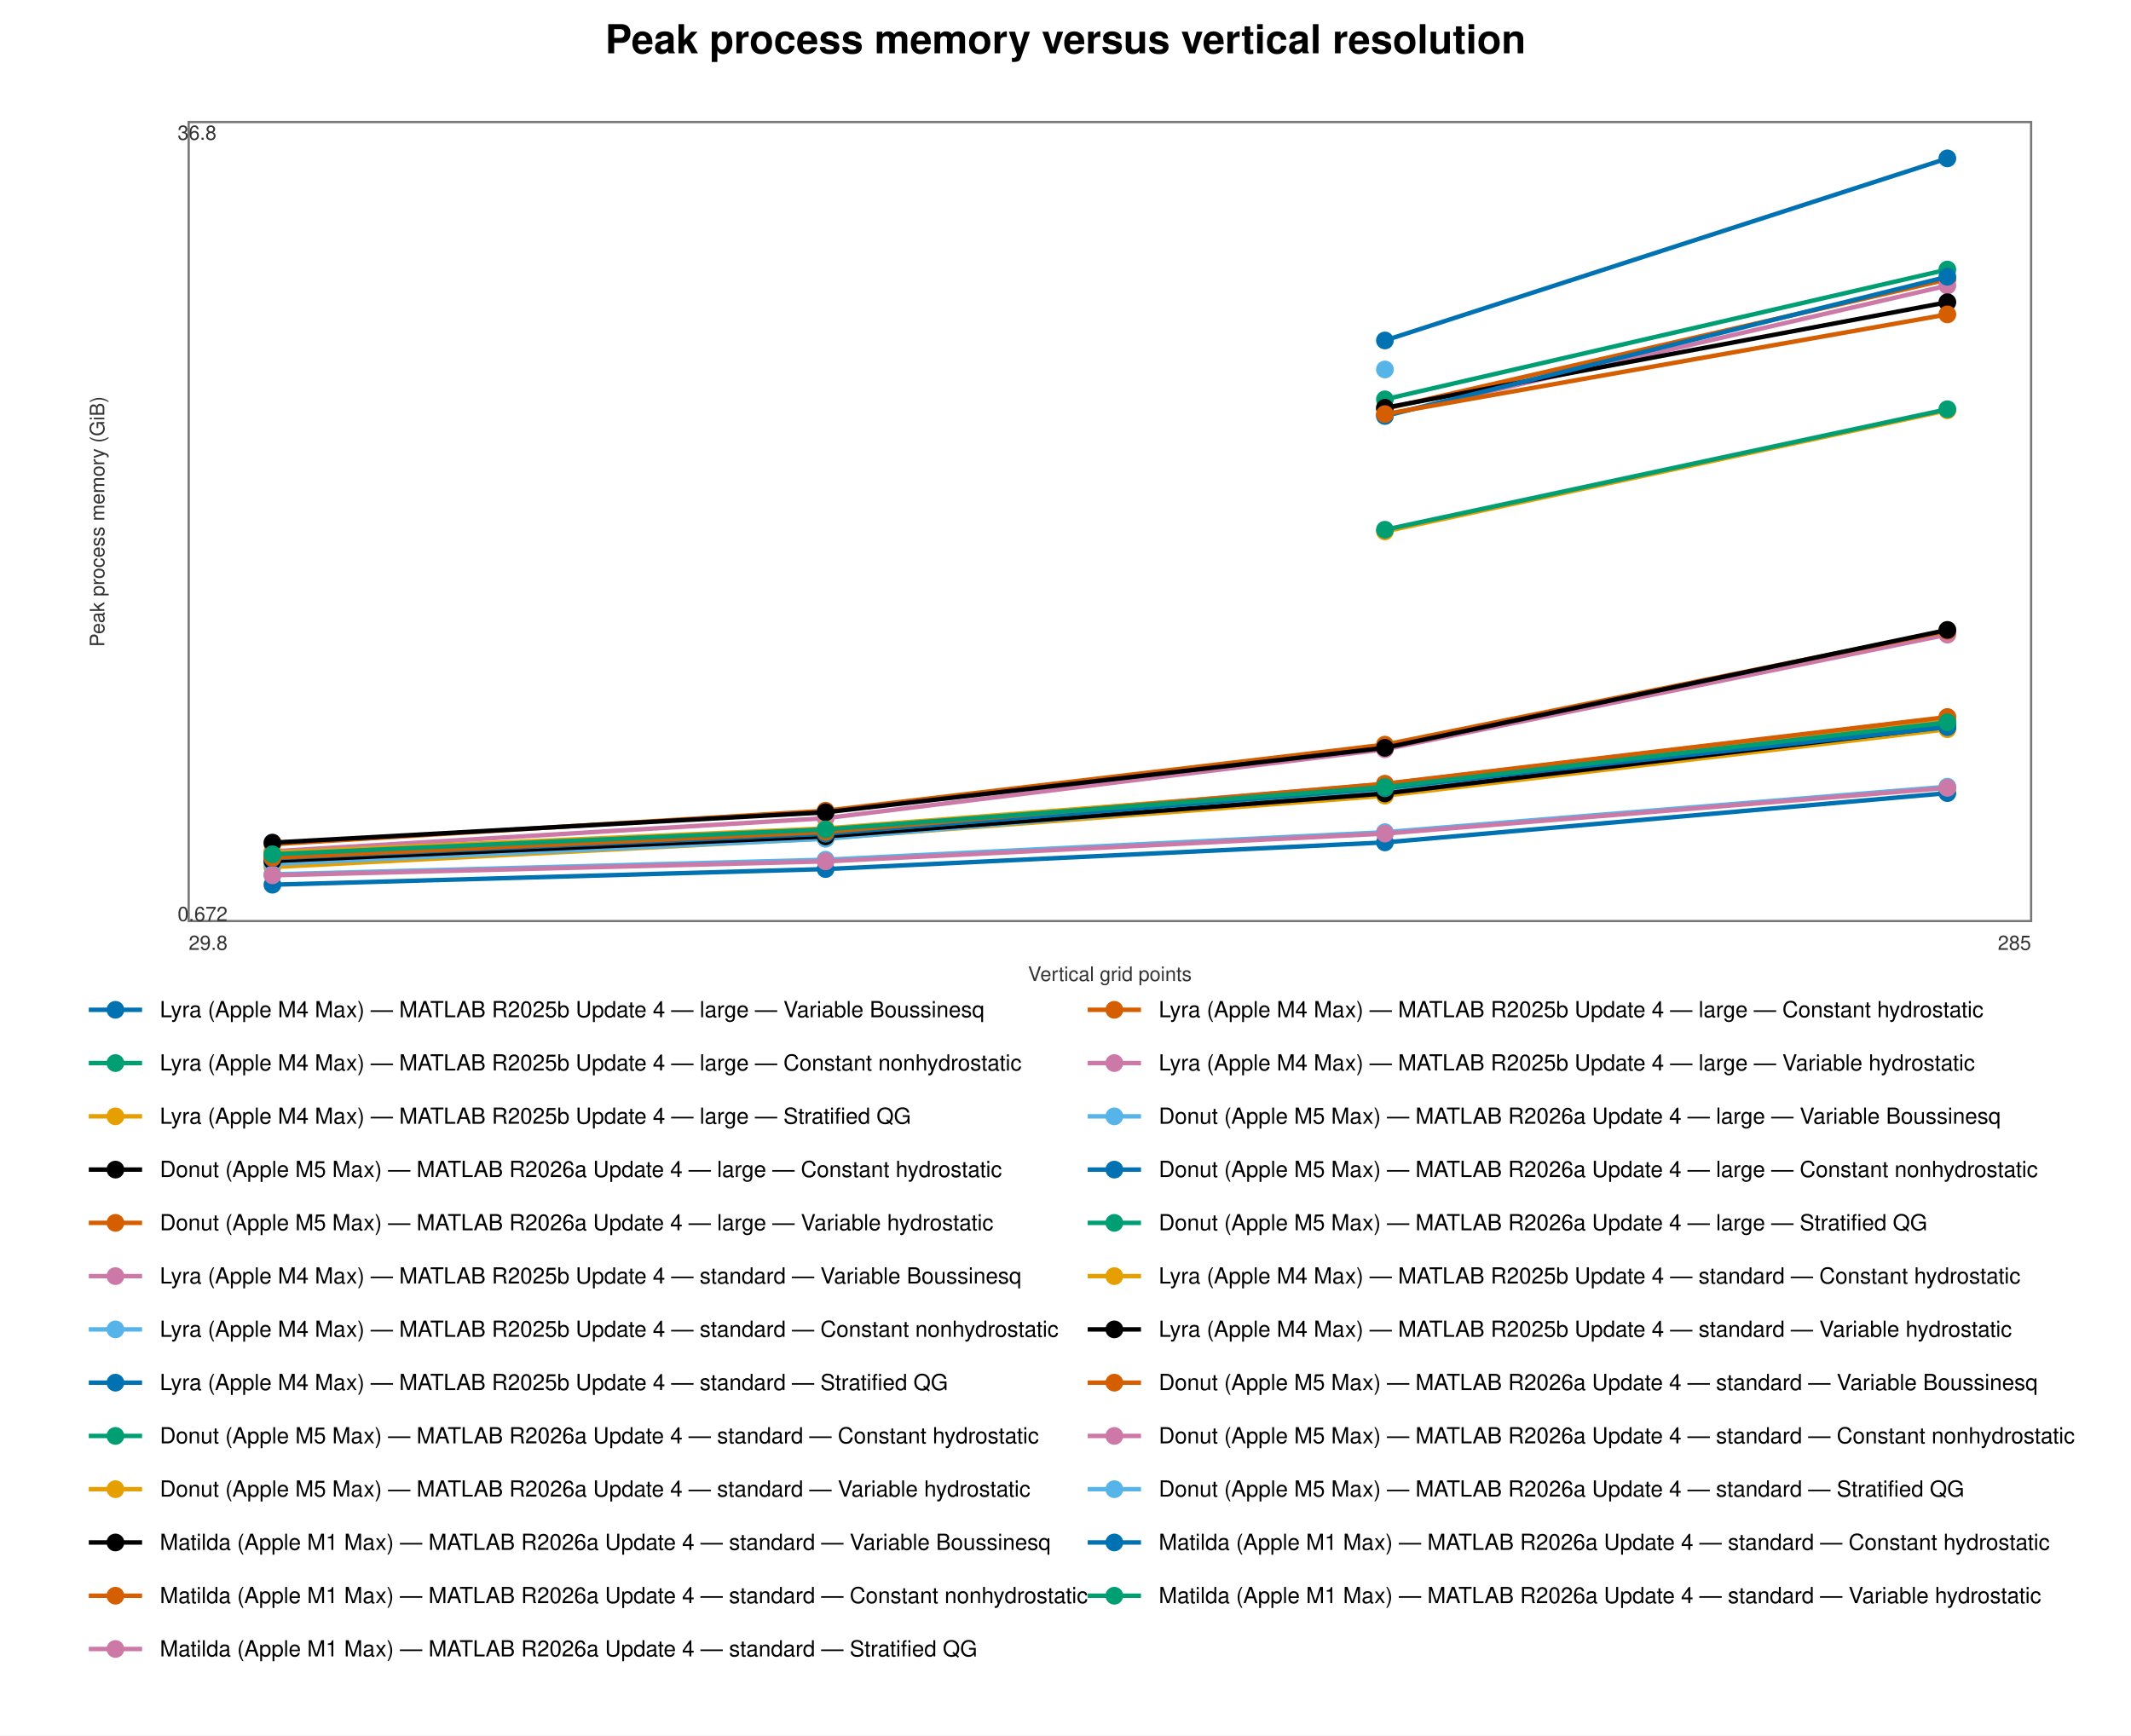
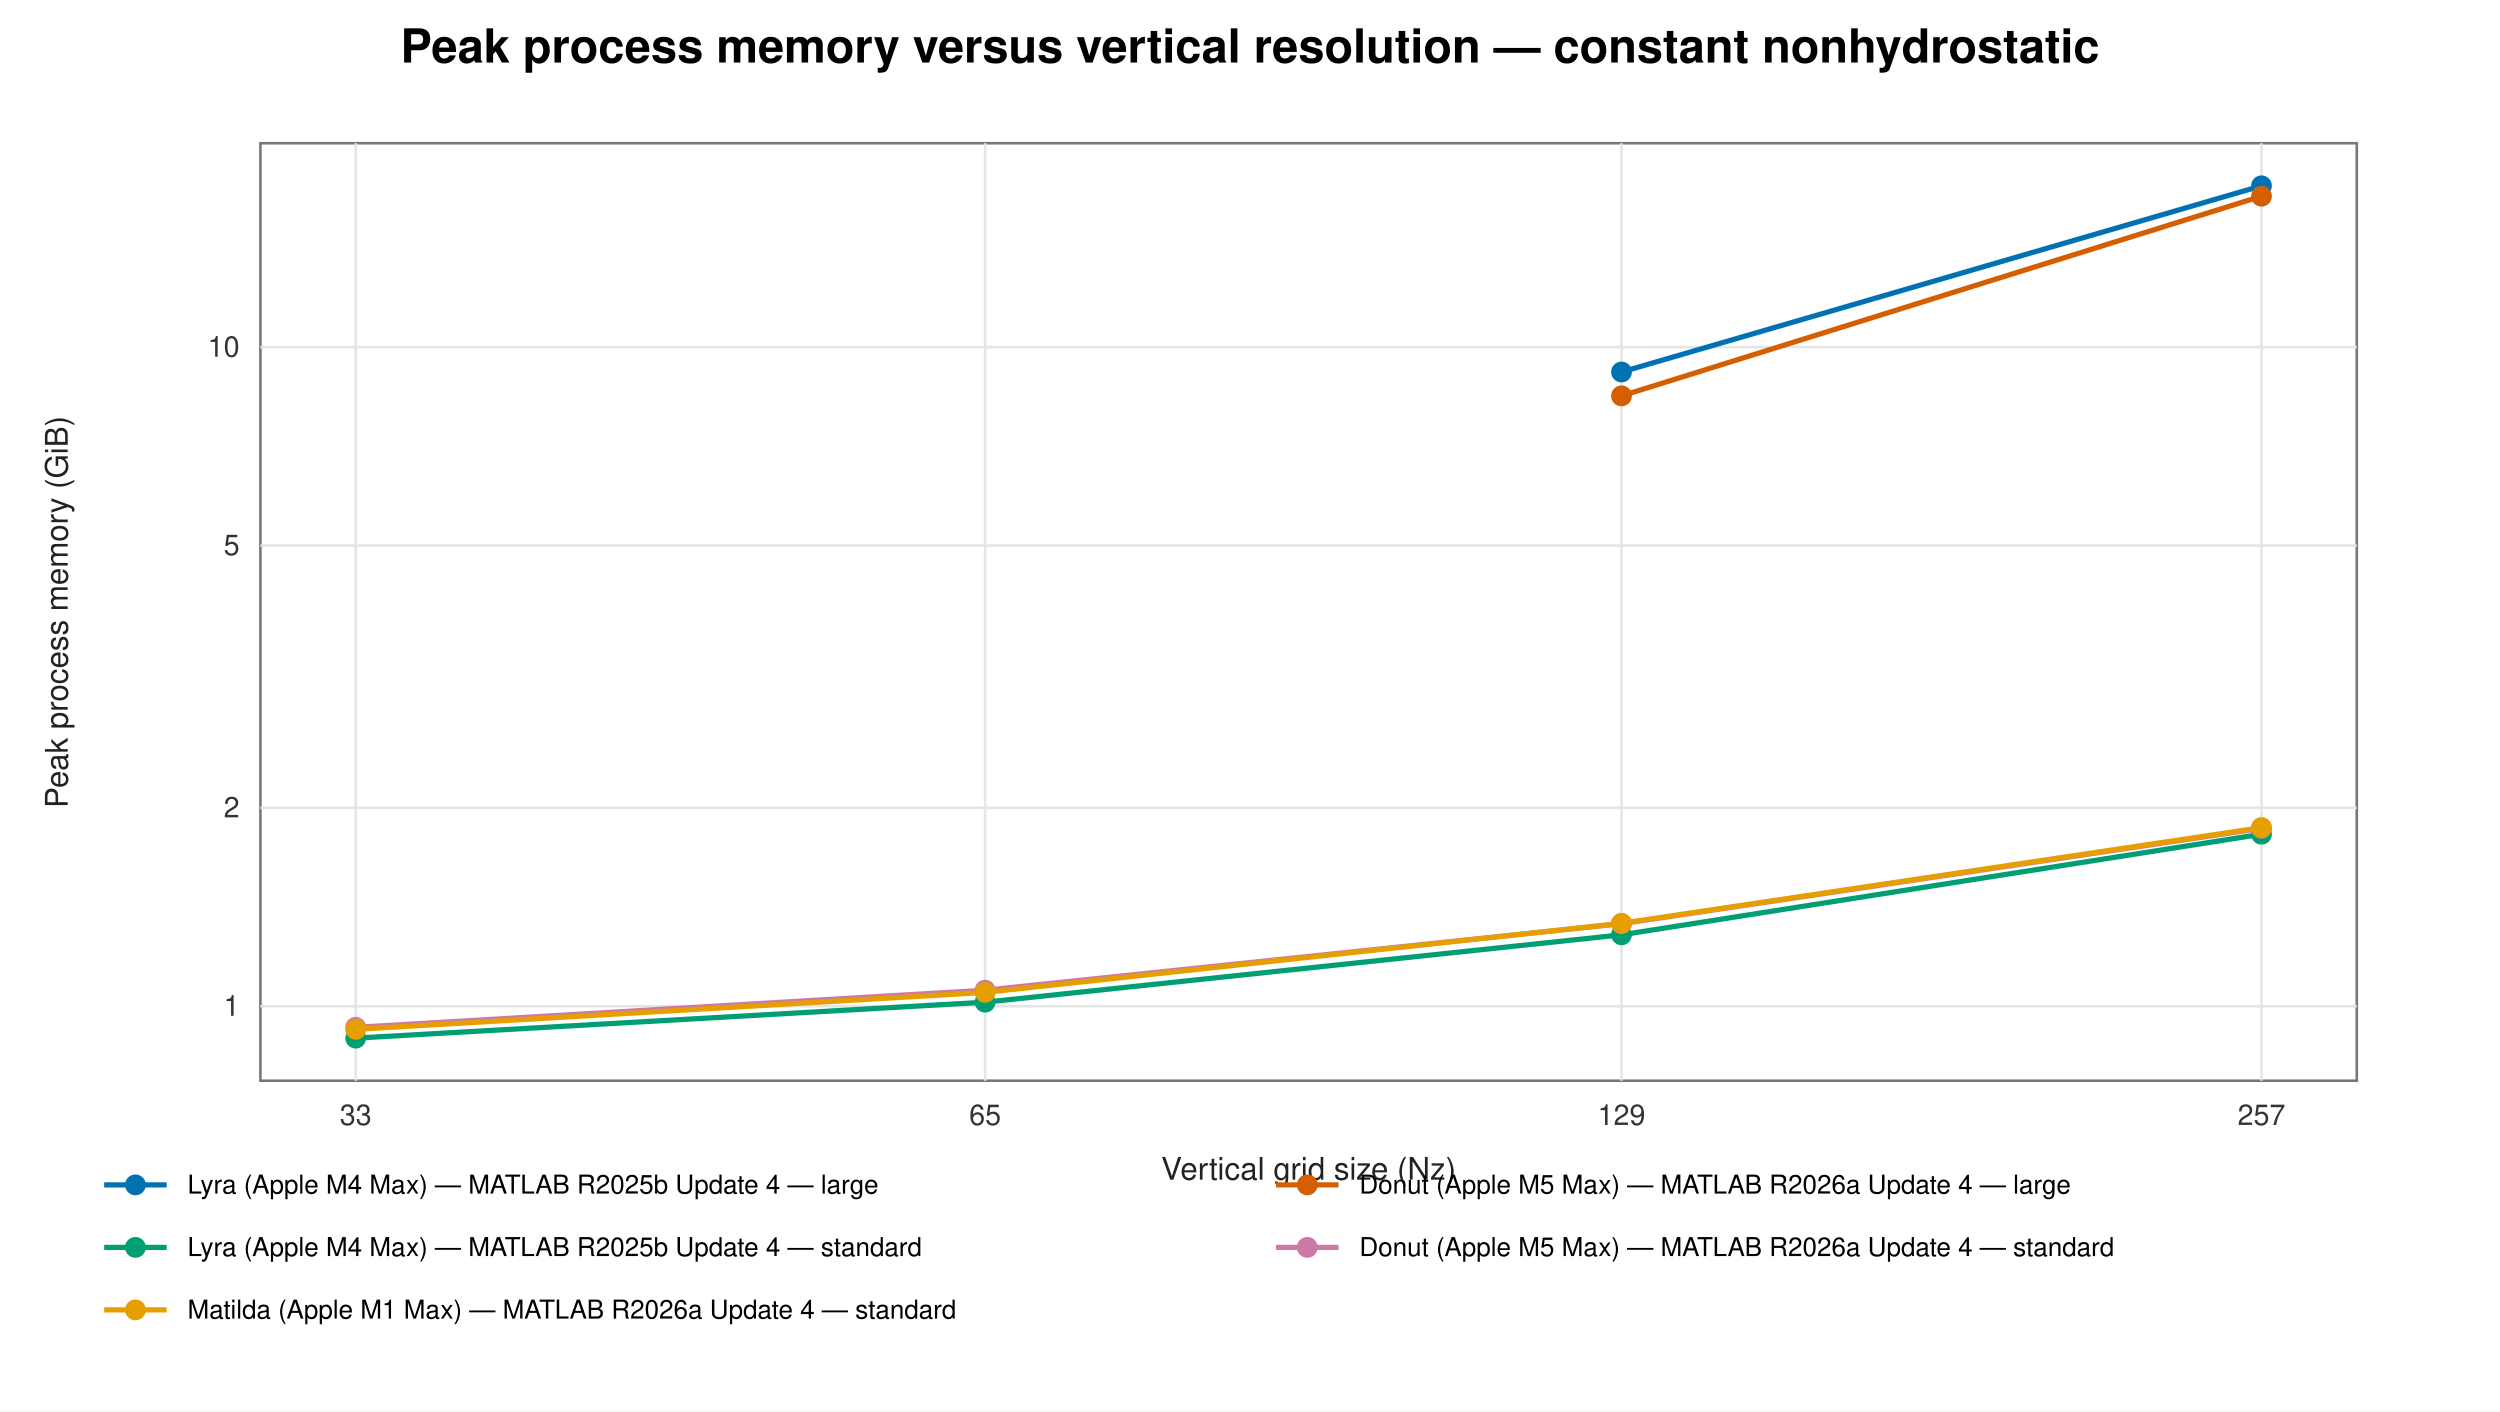
- <svg xmlns="http://www.w3.org/2000/svg" viewBox="0 0 960 782" role="img" aria-labelledby="peak-process-memory-versus-vertical-resolution-title peak-process-memory-versus-vertical-resolution-desc">
+ <svg xmlns="http://www.w3.org/2000/svg" viewBox="0 0 960 542" role="img" aria-labelledby="peak-process-memory-versus-vertical-resolution-constant-nonhydrostatic-title peak-process-memory-versus-vertical-resolution-constant-nonhydrostatic-desc">
  <rect width="100%" height="100%" fill="white" />
-   <text x="480" y="24" text-anchor="middle" font-family="Avenir Next, Avenir, Helvetica, Arial, sans-serif" font-size="18" font-weight="600">Peak process memory versus vertical resolution</text>
-   <rect x="85" y="55" width="830" height="360" fill="none" stroke="#777" />
-   <text x="85" y="428" font-family="Avenir Next, Avenir, Helvetica, Arial, sans-serif" font-size="9" fill="#333">29.8</text>
-   <text x="915" y="428" text-anchor="end" font-family="Avenir Next, Avenir, Helvetica, Arial, sans-serif" font-size="9" fill="#333">285</text>
-   <text x="80" y="415" font-family="Avenir Next, Avenir, Helvetica, Arial, sans-serif" font-size="9" fill="#333">0.672</text>
-   <text x="80" y="63" font-family="Avenir Next, Avenir, Helvetica, Arial, sans-serif" font-size="9" fill="#333">36.8</text>
-   <text x="500" y="442" text-anchor="middle" font-family="Avenir Next, Avenir, Helvetica, Arial, sans-serif" font-size="9" fill="#333">Vertical grid points</text>
-   <text x="47" y="235" text-anchor="middle" transform="rotate(-90 47 235)" font-family="Avenir Next, Avenir, Helvetica, Arial, sans-serif" font-size="9" fill="#333">Peak process memory (GiB)</text>
-   <polyline points="623.892,153.406 877.273,71.364" fill="none" stroke="#0072B2" stroke-width="2" />
-   <circle cx="623.892" cy="153.406" r="4" fill="#0072B2" />
-   <circle cx="877.273" cy="71.364" r="4" fill="#0072B2" />
+   <text x="480" y="24" text-anchor="middle" font-family="Avenir Next, Avenir, Helvetica, Arial, sans-serif" font-size="18" font-weight="600">Peak process memory versus vertical resolution — constant nonhydrostatic</text>
+   <rect x="100" y="55" width="805" height="360" fill="none" stroke="#777" />
+   <line x1="136.591" y1="55" x2="136.591" y2="415" stroke="#e5e5e5" />
+   <text x="136.591" y="432" text-anchor="middle" font-family="Avenir Next, Avenir, Helvetica, Arial, sans-serif" font-size="11" fill="#333">33</text>
+   <line x1="378.281" y1="55" x2="378.281" y2="415" stroke="#e5e5e5" />
+   <text x="378.281" y="432" text-anchor="middle" font-family="Avenir Next, Avenir, Helvetica, Arial, sans-serif" font-size="11" fill="#333">65</text>
+   <line x1="622.661" y1="55" x2="622.661" y2="415" stroke="#e5e5e5" />
+   <text x="622.661" y="432" text-anchor="middle" font-family="Avenir Next, Avenir, Helvetica, Arial, sans-serif" font-size="11" fill="#333">129</text>
+   <line x1="868.409" y1="55" x2="868.409" y2="415" stroke="#e5e5e5" />
+   <text x="868.409" y="432" text-anchor="middle" font-family="Avenir Next, Avenir, Helvetica, Arial, sans-serif" font-size="11" fill="#333">257</text>
+   <line x1="100" y1="386.397" x2="905" y2="386.397" stroke="#e5e5e5" />
+   <text x="92" y="386.397" text-anchor="end" dominant-baseline="middle" font-family="Avenir Next, Avenir, Helvetica, Arial, sans-serif" font-size="11" fill="#333">1</text>
+   <line x1="100" y1="310.208" x2="905" y2="310.208" stroke="#e5e5e5" />
+   <text x="92" y="310.208" text-anchor="end" dominant-baseline="middle" font-family="Avenir Next, Avenir, Helvetica, Arial, sans-serif" font-size="11" fill="#333">2</text>
+   <line x1="100" y1="209.491" x2="905" y2="209.491" stroke="#e5e5e5" />
+   <text x="92" y="209.491" text-anchor="end" dominant-baseline="middle" font-family="Avenir Next, Avenir, Helvetica, Arial, sans-serif" font-size="11" fill="#333">5</text>
+   <line x1="100" y1="133.302" x2="905" y2="133.302" stroke="#e5e5e5" />
+   <text x="92" y="133.302" text-anchor="end" dominant-baseline="middle" font-family="Avenir Next, Avenir, Helvetica, Arial, sans-serif" font-size="11" fill="#333">10</text>
+   <text x="502.5" y="453" text-anchor="middle" font-family="Avenir Next, Avenir, Helvetica, Arial, sans-serif" font-size="12" fill="#222">Vertical grid size (Nz)</text>
+   <text x="26" y="235" text-anchor="middle" transform="rotate(-90 26 235)" font-family="Avenir Next, Avenir, Helvetica, Arial, sans-serif" font-size="12" fill="#222">Peak process memory (GiB)</text>
+   <polyline points="622.661,142.846 868.409,71.364" fill="none" stroke="#0072B2" stroke-width="2" />
+   <circle cx="622.661" cy="142.846" r="4" fill="#0072B2" />
+   <circle cx="868.409" cy="71.364" r="4" fill="#0072B2" />
  <line x1="40" y1="455" x2="64" y2="455" stroke="#0072B2" stroke-width="2" />
  <circle cx="52" cy="455" r="4" fill="#0072B2" />
-   <text x="72" y="455" dominant-baseline="middle" font-family="Avenir Next, Avenir, Helvetica, Arial, sans-serif" font-size="10">Lyra (Apple M4 Max) — MATLAB R2025b Update 4 — large — Variable Boussinesq</text>
-   <polyline points="623.892,184.249 877.273,125.916" fill="none" stroke="#D55E00" stroke-width="2" />
-   <circle cx="623.892" cy="184.249" r="4" fill="#D55E00" />
-   <circle cx="877.273" cy="125.916" r="4" fill="#D55E00" />
+   <text class="legend-label" x="72" y="455" dominant-baseline="middle" font-family="Avenir Next, Avenir, Helvetica, Arial, sans-serif" font-size="10">Lyra (Apple M4 Max) — MATLAB R2025b Update 4 — large</text>
+   <polyline points="622.661,152.017 868.409,75.338" fill="none" stroke="#D55E00" stroke-width="2" />
+   <circle cx="622.661" cy="152.017" r="4" fill="#D55E00" />
+   <circle cx="868.409" cy="75.338" r="4" fill="#D55E00" />
  <line x1="490" y1="455" x2="514" y2="455" stroke="#D55E00" stroke-width="2" />
  <circle cx="502" cy="455" r="4" fill="#D55E00" />
-   <text x="522" y="455" dominant-baseline="middle" font-family="Avenir Next, Avenir, Helvetica, Arial, sans-serif" font-size="10">Lyra (Apple M4 Max) — MATLAB R2025b Update 4 — large — Constant hydrostatic</text>
-   <polyline points="623.892,179.935 877.273,121.449" fill="none" stroke="#009E73" stroke-width="2" />
-   <circle cx="623.892" cy="179.935" r="4" fill="#009E73" />
-   <circle cx="877.273" cy="121.449" r="4" fill="#009E73" />
+   <text class="legend-label" x="522" y="455" dominant-baseline="middle" font-family="Avenir Next, Avenir, Helvetica, Arial, sans-serif" font-size="10">Donut (Apple M5 Max) — MATLAB R2026a Update 4 — large</text>
+   <polyline points="136.591,398.636 378.281,384.838 622.661,358.973 868.409,320.333" fill="none" stroke="#009E73" stroke-width="2" />
+   <circle cx="136.591" cy="398.636" r="4" fill="#009E73" />
+   <circle cx="378.281" cy="384.838" r="4" fill="#009E73" />
+   <circle cx="622.661" cy="358.973" r="4" fill="#009E73" />
+   <circle cx="868.409" cy="320.333" r="4" fill="#009E73" />
  <line x1="40" y1="479" x2="64" y2="479" stroke="#009E73" stroke-width="2" />
  <circle cx="52" cy="479" r="4" fill="#009E73" />
-   <text x="72" y="479" dominant-baseline="middle" font-family="Avenir Next, Avenir, Helvetica, Arial, sans-serif" font-size="10">Lyra (Apple M4 Max) — MATLAB R2025b Update 4 — large — Constant nonhydrostatic</text>
-   <polyline points="623.892,187.160 877.273,128.674" fill="none" stroke="#CC79A7" stroke-width="2" />
-   <circle cx="623.892" cy="187.160" r="4" fill="#CC79A7" />
-   <circle cx="877.273" cy="128.674" r="4" fill="#CC79A7" />
+   <text class="legend-label" x="72" y="479" dominant-baseline="middle" font-family="Avenir Next, Avenir, Helvetica, Arial, sans-serif" font-size="10">Lyra (Apple M4 Max) — MATLAB R2025b Update 4 — standard</text>
+   <polyline points="136.591,394.486 378.281,380.227 622.661,354.700 868.409,318.086" fill="none" stroke="#CC79A7" stroke-width="2" />
+   <circle cx="136.591" cy="394.486" r="4" fill="#CC79A7" />
+   <circle cx="378.281" cy="380.227" r="4" fill="#CC79A7" />
+   <circle cx="622.661" cy="354.700" r="4" fill="#CC79A7" />
+   <circle cx="868.409" cy="318.086" r="4" fill="#CC79A7" />
  <line x1="490" y1="479" x2="514" y2="479" stroke="#CC79A7" stroke-width="2" />
  <circle cx="502" cy="479" r="4" fill="#CC79A7" />
-   <text x="522" y="479" dominant-baseline="middle" font-family="Avenir Next, Avenir, Helvetica, Arial, sans-serif" font-size="10">Lyra (Apple M4 Max) — MATLAB R2025b Update 4 — large — Variable hydrostatic</text>
-   <polyline points="623.892,239.467 877.273,184.878" fill="none" stroke="#E69F00" stroke-width="2" />
-   <circle cx="623.892" cy="239.467" r="4" fill="#E69F00" />
-   <circle cx="877.273" cy="184.878" r="4" fill="#E69F00" />
+   <text class="legend-label" x="522" y="479" dominant-baseline="middle" font-family="Avenir Next, Avenir, Helvetica, Arial, sans-serif" font-size="10">Donut (Apple M5 Max) — MATLAB R2026a Update 4 — standard</text>
+   <polyline points="136.591,395.263 378.281,381.075 622.661,354.546 868.409,317.785" fill="none" stroke="#E69F00" stroke-width="2" />
+   <circle cx="136.591" cy="395.263" r="4" fill="#E69F00" />
+   <circle cx="378.281" cy="381.075" r="4" fill="#E69F00" />
+   <circle cx="622.661" cy="354.546" r="4" fill="#E69F00" />
+   <circle cx="868.409" cy="317.785" r="4" fill="#E69F00" />
  <line x1="40" y1="503" x2="64" y2="503" stroke="#E69F00" stroke-width="2" />
  <circle cx="52" cy="503" r="4" fill="#E69F00" />
-   <text x="72" y="503" dominant-baseline="middle" font-family="Avenir Next, Avenir, Helvetica, Arial, sans-serif" font-size="10">Lyra (Apple M4 Max) — MATLAB R2025b Update 4 — large — Stratified QG</text>
-   <polyline points="623.892,166.480" fill="none" stroke="#56B4E9" stroke-width="2" />
-   <circle cx="623.892" cy="166.480" r="4" fill="#56B4E9" />
-   <line x1="490" y1="503" x2="514" y2="503" stroke="#56B4E9" stroke-width="2" />
-   <circle cx="502" cy="503" r="4" fill="#56B4E9" />
-   <text x="522" y="503" dominant-baseline="middle" font-family="Avenir Next, Avenir, Helvetica, Arial, sans-serif" font-size="10">Donut (Apple M5 Max) — MATLAB R2026a Update 4 — large — Variable Boussinesq</text>
-   <polyline points="623.892,183.756 877.273,136.180" fill="none" stroke="#000000" stroke-width="2" />
-   <circle cx="623.892" cy="183.756" r="4" fill="#000000" />
-   <circle cx="877.273" cy="136.180" r="4" fill="#000000" />
-   <line x1="40" y1="527" x2="64" y2="527" stroke="#000000" stroke-width="2" />
-   <circle cx="52" cy="527" r="4" fill="#000000" />
-   <text x="72" y="527" dominant-baseline="middle" font-family="Avenir Next, Avenir, Helvetica, Arial, sans-serif" font-size="10">Donut (Apple M5 Max) — MATLAB R2026a Update 4 — large — Constant hydrostatic</text>
-   <polyline points="623.892,187.439 877.273,124.701" fill="none" stroke="#0072B2" stroke-width="2" />
-   <circle cx="623.892" cy="187.439" r="4" fill="#0072B2" />
-   <circle cx="877.273" cy="124.701" r="4" fill="#0072B2" />
-   <line x1="490" y1="527" x2="514" y2="527" stroke="#0072B2" stroke-width="2" />
-   <circle cx="502" cy="527" r="4" fill="#0072B2" />
-   <text x="522" y="527" dominant-baseline="middle" font-family="Avenir Next, Avenir, Helvetica, Arial, sans-serif" font-size="10">Donut (Apple M5 Max) — MATLAB R2026a Update 4 — large — Constant nonhydrostatic</text>
-   <polyline points="623.892,186.582 877.273,141.657" fill="none" stroke="#D55E00" stroke-width="2" />
-   <circle cx="623.892" cy="186.582" r="4" fill="#D55E00" />
-   <circle cx="877.273" cy="141.657" r="4" fill="#D55E00" />
-   <line x1="40" y1="551" x2="64" y2="551" stroke="#D55E00" stroke-width="2" />
-   <circle cx="52" cy="551" r="4" fill="#D55E00" />
-   <text x="72" y="551" dominant-baseline="middle" font-family="Avenir Next, Avenir, Helvetica, Arial, sans-serif" font-size="10">Donut (Apple M5 Max) — MATLAB R2026a Update 4 — large — Variable hydrostatic</text>
-   <polyline points="623.892,238.691 877.273,184.392" fill="none" stroke="#009E73" stroke-width="2" />
-   <circle cx="623.892" cy="238.691" r="4" fill="#009E73" />
-   <circle cx="877.273" cy="184.392" r="4" fill="#009E73" />
-   <line x1="490" y1="551" x2="514" y2="551" stroke="#009E73" stroke-width="2" />
-   <circle cx="502" cy="551" r="4" fill="#009E73" />
-   <text x="522" y="551" dominant-baseline="middle" font-family="Avenir Next, Avenir, Helvetica, Arial, sans-serif" font-size="10">Donut (Apple M5 Max) — MATLAB R2026a Update 4 — large — Stratified QG</text>
-   <polyline points="122.727,383.594 371.923,368.651 623.892,337.630 877.273,285.946" fill="none" stroke="#CC79A7" stroke-width="2" />
-   <circle cx="122.727" cy="383.594" r="4" fill="#CC79A7" />
-   <circle cx="371.923" cy="368.651" r="4" fill="#CC79A7" />
-   <circle cx="623.892" cy="337.630" r="4" fill="#CC79A7" />
-   <circle cx="877.273" cy="285.946" r="4" fill="#CC79A7" />
-   <line x1="40" y1="575" x2="64" y2="575" stroke="#CC79A7" stroke-width="2" />
-   <circle cx="52" cy="575" r="4" fill="#CC79A7" />
-   <text x="72" y="575" dominant-baseline="middle" font-family="Avenir Next, Avenir, Helvetica, Arial, sans-serif" font-size="10">Lyra (Apple M4 Max) — MATLAB R2025b Update 4 — standard — Variable Boussinesq</text>
-   <polyline points="122.727,390.697 371.923,377.772 623.892,358.541 877.273,328.589" fill="none" stroke="#E69F00" stroke-width="2" />
-   <circle cx="122.727" cy="390.697" r="4" fill="#E69F00" />
-   <circle cx="371.923" cy="377.772" r="4" fill="#E69F00" />
-   <circle cx="623.892" cy="358.541" r="4" fill="#E69F00" />
-   <circle cx="877.273" cy="328.589" r="4" fill="#E69F00" />
-   <line x1="490" y1="575" x2="514" y2="575" stroke="#E69F00" stroke-width="2" />
-   <circle cx="502" cy="575" r="4" fill="#E69F00" />
-   <text x="522" y="575" dominant-baseline="middle" font-family="Avenir Next, Avenir, Helvetica, Arial, sans-serif" font-size="10">Lyra (Apple M4 Max) — MATLAB R2025b Update 4 — standard — Constant hydrostatic</text>
-   <polyline points="122.727,389.219 371.923,377.929 623.892,356.767 877.273,325.152" fill="none" stroke="#56B4E9" stroke-width="2" />
-   <circle cx="122.727" cy="389.219" r="4" fill="#56B4E9" />
-   <circle cx="371.923" cy="377.929" r="4" fill="#56B4E9" />
-   <circle cx="623.892" cy="356.767" r="4" fill="#56B4E9" />
-   <circle cx="877.273" cy="325.152" r="4" fill="#56B4E9" />
-   <line x1="40" y1="599" x2="64" y2="599" stroke="#56B4E9" stroke-width="2" />
-   <circle cx="52" cy="599" r="4" fill="#56B4E9" />
-   <text x="72" y="599" dominant-baseline="middle" font-family="Avenir Next, Avenir, Helvetica, Arial, sans-serif" font-size="10">Lyra (Apple M4 Max) — MATLAB R2025b Update 4 — standard — Constant nonhydrostatic</text>
-   <polyline points="122.727,387.965 371.923,376.845 623.892,357.517 877.273,327.385" fill="none" stroke="#000000" stroke-width="2" />
-   <circle cx="122.727" cy="387.965" r="4" fill="#000000" />
-   <circle cx="371.923" cy="376.845" r="4" fill="#000000" />
-   <circle cx="623.892" cy="357.517" r="4" fill="#000000" />
-   <circle cx="877.273" cy="327.385" r="4" fill="#000000" />
-   <line x1="490" y1="599" x2="514" y2="599" stroke="#000000" stroke-width="2" />
-   <circle cx="502" cy="599" r="4" fill="#000000" />
-   <text x="522" y="599" dominant-baseline="middle" font-family="Avenir Next, Avenir, Helvetica, Arial, sans-serif" font-size="10">Lyra (Apple M4 Max) — MATLAB R2025b Update 4 — standard — Variable hydrostatic</text>
-   <polyline points="122.727,398.636 371.923,391.584 623.892,379.570 877.273,357.364" fill="none" stroke="#0072B2" stroke-width="2" />
-   <circle cx="122.727" cy="398.636" r="4" fill="#0072B2" />
-   <circle cx="371.923" cy="391.584" r="4" fill="#0072B2" />
-   <circle cx="623.892" cy="379.570" r="4" fill="#0072B2" />
-   <circle cx="877.273" cy="357.364" r="4" fill="#0072B2" />
-   <line x1="40" y1="623" x2="64" y2="623" stroke="#0072B2" stroke-width="2" />
-   <circle cx="52" cy="623" r="4" fill="#0072B2" />
-   <text x="72" y="623" dominant-baseline="middle" font-family="Avenir Next, Avenir, Helvetica, Arial, sans-serif" font-size="10">Lyra (Apple M4 Max) — MATLAB R2025b Update 4 — standard — Stratified QG</text>
-   <polyline points="122.727,380.401 371.923,365.293 623.892,335.520 877.273,284.266" fill="none" stroke="#D55E00" stroke-width="2" />
-   <circle cx="122.727" cy="380.401" r="4" fill="#D55E00" />
-   <circle cx="371.923" cy="365.293" r="4" fill="#D55E00" />
-   <circle cx="623.892" cy="335.520" r="4" fill="#D55E00" />
-   <circle cx="877.273" cy="284.266" r="4" fill="#D55E00" />
-   <line x1="490" y1="623" x2="514" y2="623" stroke="#D55E00" stroke-width="2" />
-   <circle cx="502" cy="623" r="4" fill="#D55E00" />
-   <text x="522" y="623" dominant-baseline="middle" font-family="Avenir Next, Avenir, Helvetica, Arial, sans-serif" font-size="10">Donut (Apple M5 Max) — MATLAB R2026a Update 4 — standard — Variable Boussinesq</text>
-   <polyline points="122.727,385.982 371.923,375.525 623.892,355.194 877.273,325.978" fill="none" stroke="#009E73" stroke-width="2" />
-   <circle cx="122.727" cy="385.982" r="4" fill="#009E73" />
-   <circle cx="371.923" cy="375.525" r="4" fill="#009E73" />
-   <circle cx="623.892" cy="355.194" r="4" fill="#009E73" />
-   <circle cx="877.273" cy="325.978" r="4" fill="#009E73" />
-   <line x1="40" y1="647" x2="64" y2="647" stroke="#009E73" stroke-width="2" />
-   <circle cx="52" cy="647" r="4" fill="#009E73" />
-   <text x="72" y="647" dominant-baseline="middle" font-family="Avenir Next, Avenir, Helvetica, Arial, sans-serif" font-size="10">Donut (Apple M5 Max) — MATLAB R2026a Update 4 — standard — Constant hydrostatic</text>
-   <polyline points="122.727,385.823 371.923,374.156 623.892,353.271 877.273,323.314" fill="none" stroke="#CC79A7" stroke-width="2" />
-   <circle cx="122.727" cy="385.823" r="4" fill="#CC79A7" />
-   <circle cx="371.923" cy="374.156" r="4" fill="#CC79A7" />
-   <circle cx="623.892" cy="353.271" r="4" fill="#CC79A7" />
-   <circle cx="877.273" cy="323.314" r="4" fill="#CC79A7" />
-   <line x1="490" y1="647" x2="514" y2="647" stroke="#CC79A7" stroke-width="2" />
-   <circle cx="502" cy="647" r="4" fill="#CC79A7" />
-   <text x="522" y="647" dominant-baseline="middle" font-family="Avenir Next, Avenir, Helvetica, Arial, sans-serif" font-size="10">Donut (Apple M5 Max) — MATLAB R2026a Update 4 — standard — Constant nonhydrostatic</text>
-   <polyline points="122.727,384.106 371.923,373.262 623.892,353.879 877.273,324.820" fill="none" stroke="#E69F00" stroke-width="2" />
-   <circle cx="122.727" cy="384.106" r="4" fill="#E69F00" />
-   <circle cx="371.923" cy="373.262" r="4" fill="#E69F00" />
-   <circle cx="623.892" cy="353.879" r="4" fill="#E69F00" />
-   <circle cx="877.273" cy="324.820" r="4" fill="#E69F00" />
-   <line x1="40" y1="671" x2="64" y2="671" stroke="#E69F00" stroke-width="2" />
-   <circle cx="52" cy="671" r="4" fill="#E69F00" />
-   <text x="72" y="671" dominant-baseline="middle" font-family="Avenir Next, Avenir, Helvetica, Arial, sans-serif" font-size="10">Donut (Apple M5 Max) — MATLAB R2026a Update 4 — standard — Variable hydrostatic</text>
-   <polyline points="122.727,393.968 371.923,387.367 623.892,374.963 877.273,354.471" fill="none" stroke="#56B4E9" stroke-width="2" />
-   <circle cx="122.727" cy="393.968" r="4" fill="#56B4E9" />
-   <circle cx="371.923" cy="387.367" r="4" fill="#56B4E9" />
-   <circle cx="623.892" cy="374.963" r="4" fill="#56B4E9" />
-   <circle cx="877.273" cy="354.471" r="4" fill="#56B4E9" />
-   <line x1="490" y1="671" x2="514" y2="671" stroke="#56B4E9" stroke-width="2" />
-   <circle cx="502" cy="671" r="4" fill="#56B4E9" />
-   <text x="522" y="671" dominant-baseline="middle" font-family="Avenir Next, Avenir, Helvetica, Arial, sans-serif" font-size="10">Donut (Apple M5 Max) — MATLAB R2026a Update 4 — standard — Stratified QG</text>
-   <polyline points="122.727,379.663 371.923,366.004 623.892,336.939 877.273,283.818" fill="none" stroke="#000000" stroke-width="2" />
-   <circle cx="122.727" cy="379.663" r="4" fill="#000000" />
-   <circle cx="371.923" cy="366.004" r="4" fill="#000000" />
-   <circle cx="623.892" cy="336.939" r="4" fill="#000000" />
-   <circle cx="877.273" cy="283.818" r="4" fill="#000000" />
-   <line x1="40" y1="695" x2="64" y2="695" stroke="#000000" stroke-width="2" />
-   <circle cx="52" cy="695" r="4" fill="#000000" />
-   <text x="72" y="695" dominant-baseline="middle" font-family="Avenir Next, Avenir, Helvetica, Arial, sans-serif" font-size="10">Matilda (Apple M1 Max) — MATLAB R2026a Update 4 — standard — Variable Boussinesq</text>
-   <polyline points="122.727,386.736 371.923,375.642 623.892,354.876 877.273,327.628" fill="none" stroke="#0072B2" stroke-width="2" />
-   <circle cx="122.727" cy="386.736" r="4" fill="#0072B2" />
-   <circle cx="371.923" cy="375.642" r="4" fill="#0072B2" />
-   <circle cx="623.892" cy="354.876" r="4" fill="#0072B2" />
-   <circle cx="877.273" cy="327.628" r="4" fill="#0072B2" />
-   <line x1="490" y1="695" x2="514" y2="695" stroke="#0072B2" stroke-width="2" />
-   <circle cx="502" cy="695" r="4" fill="#0072B2" />
-   <text x="522" y="695" dominant-baseline="middle" font-family="Avenir Next, Avenir, Helvetica, Arial, sans-serif" font-size="10">Matilda (Apple M1 Max) — MATLAB R2026a Update 4 — standard — Constant hydrostatic</text>
-   <polyline points="122.727,386.459 371.923,374.850 623.892,353.145 877.273,323.067" fill="none" stroke="#D55E00" stroke-width="2" />
-   <circle cx="122.727" cy="386.459" r="4" fill="#D55E00" />
-   <circle cx="371.923" cy="374.850" r="4" fill="#D55E00" />
-   <circle cx="623.892" cy="353.145" r="4" fill="#D55E00" />
-   <circle cx="877.273" cy="323.067" r="4" fill="#D55E00" />
-   <line x1="40" y1="719" x2="64" y2="719" stroke="#D55E00" stroke-width="2" />
-   <circle cx="52" cy="719" r="4" fill="#D55E00" />
-   <text x="72" y="719" dominant-baseline="middle" font-family="Avenir Next, Avenir, Helvetica, Arial, sans-serif" font-size="10">Matilda (Apple M1 Max) — MATLAB R2026a Update 4 — standard — Constant nonhydrostatic</text>
-   <polyline points="122.727,384.919 371.923,373.712 623.892,354.615 877.273,325.482" fill="none" stroke="#009E73" stroke-width="2" />
-   <circle cx="122.727" cy="384.919" r="4" fill="#009E73" />
-   <circle cx="371.923" cy="373.712" r="4" fill="#009E73" />
-   <circle cx="623.892" cy="354.615" r="4" fill="#009E73" />
-   <circle cx="877.273" cy="325.482" r="4" fill="#009E73" />
-   <line x1="490" y1="719" x2="514" y2="719" stroke="#009E73" stroke-width="2" />
-   <circle cx="502" cy="719" r="4" fill="#009E73" />
-   <text x="522" y="719" dominant-baseline="middle" font-family="Avenir Next, Avenir, Helvetica, Arial, sans-serif" font-size="10">Matilda (Apple M1 Max) — MATLAB R2026a Update 4 — standard — Variable hydrostatic</text>
-   <polyline points="122.727,394.411 371.923,388.120 623.892,375.603 877.273,355.007" fill="none" stroke="#CC79A7" stroke-width="2" />
-   <circle cx="122.727" cy="394.411" r="4" fill="#CC79A7" />
-   <circle cx="371.923" cy="388.120" r="4" fill="#CC79A7" />
-   <circle cx="623.892" cy="375.603" r="4" fill="#CC79A7" />
-   <circle cx="877.273" cy="355.007" r="4" fill="#CC79A7" />
-   <line x1="40" y1="743" x2="64" y2="743" stroke="#CC79A7" stroke-width="2" />
-   <circle cx="52" cy="743" r="4" fill="#CC79A7" />
-   <text x="72" y="743" dominant-baseline="middle" font-family="Avenir Next, Avenir, Helvetica, Arial, sans-serif" font-size="10">Matilda (Apple M1 Max) — MATLAB R2026a Update 4 — standard — Stratified QG</text>
+   <text class="legend-label" x="72" y="503" dominant-baseline="middle" font-family="Avenir Next, Avenir, Helvetica, Arial, sans-serif" font-size="10">Matilda (Apple M1 Max) — MATLAB R2026a Update 4 — standard</text>
</svg>
